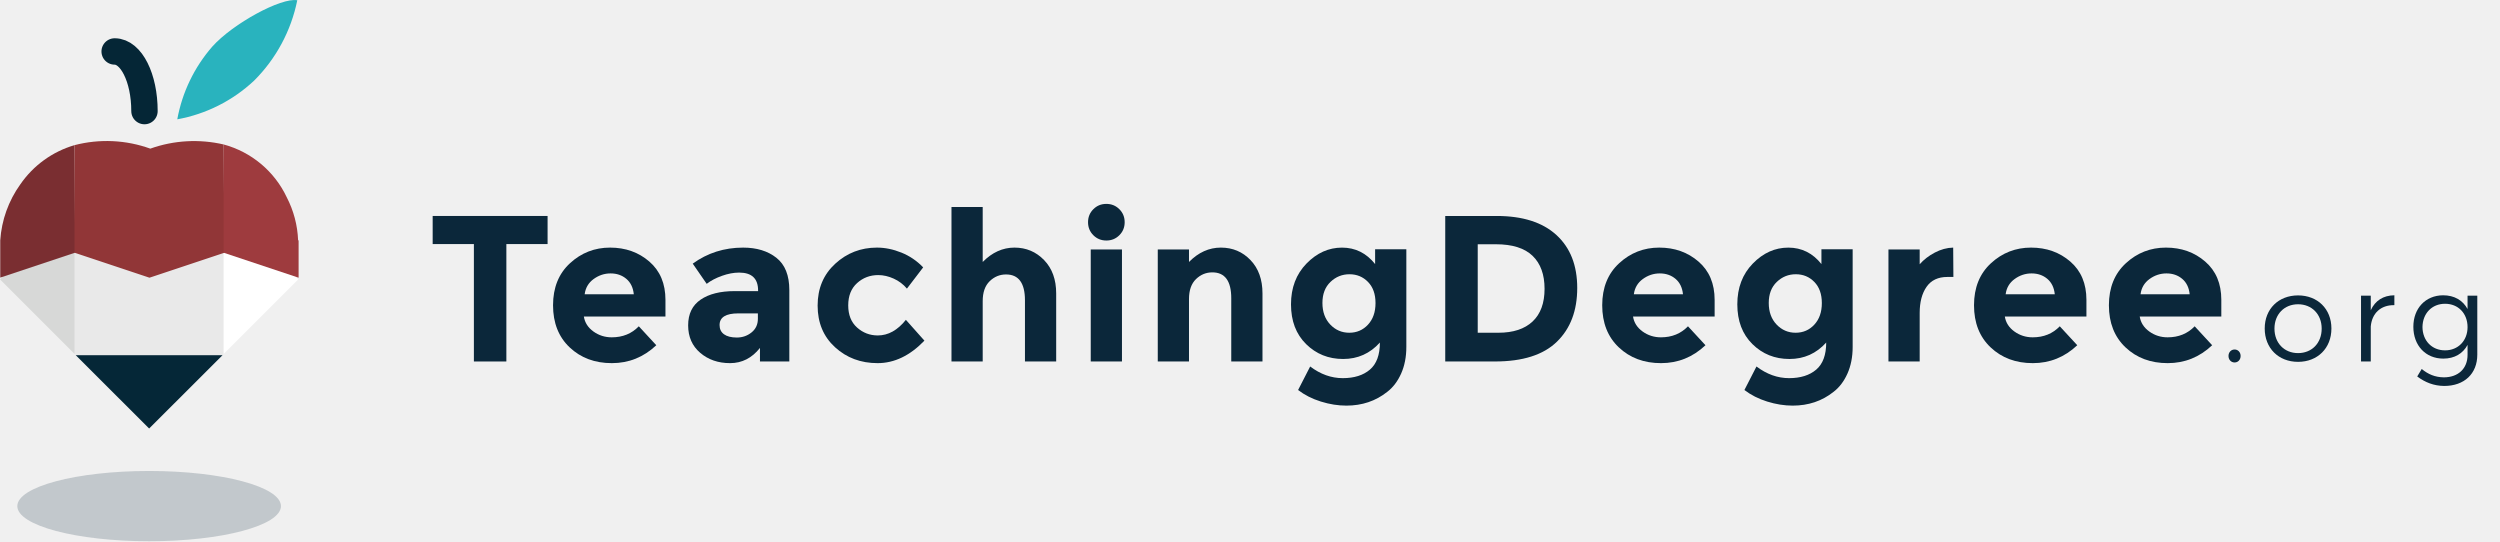
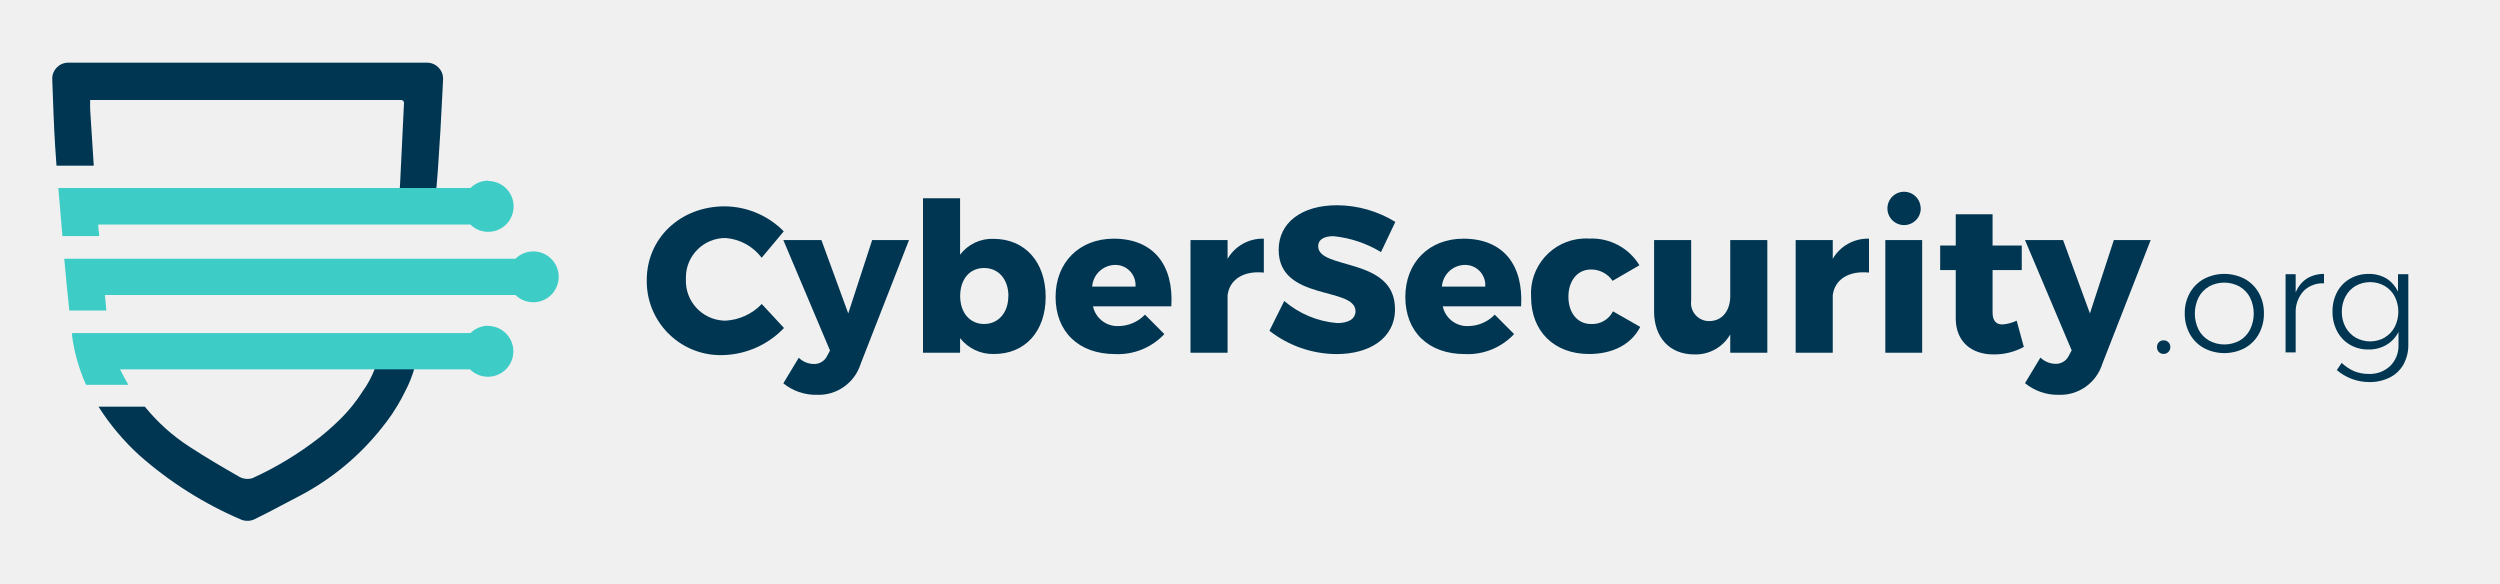
- <svg xmlns="http://www.w3.org/2000/svg" version="1.1" id="Layer_1" x="0px" y="0px" viewBox="0 0 300.23 65" enable-background="new 0 0 300.23 65" xml:space="preserve">
-   <g enable-background="new    ">
-     <path fill="#0B273A" d="M60.81,29.311v14.1H56.91V29.311h-4.95v-3.375h13.8v3.375H60.81z" />
-   </g>
-   <g enable-background="new    ">
-     <path fill="#0B273A" d="M78.815,41.46c-1.517,1.434-3.296,2.15-5.337,2.15   s-3.729-0.629-5.062-1.888c-1.333-1.258-2-2.945-2-5.062   c0-2.116,0.679-3.8,2.038-5.05s2.962-1.875,4.812-1.875s3.421,0.559,4.712,1.675   c1.292,1.117,1.938,2.65,1.938,4.6v2h-9.8c0.116,0.734,0.5,1.334,1.15,1.801   s1.383,0.699,2.2,0.699c1.316,0,2.4-0.441,3.25-1.324L78.815,41.46z    M75.215,33.485c-0.517-0.434-1.146-0.65-1.888-0.65   c-0.742,0-1.421,0.226-2.038,0.675c-0.617,0.45-0.975,1.059-1.075,1.825h5.9   C76.032,34.535,75.731,33.919,75.215,33.485z" />
-     <path fill="#0B273A" d="M94.79,43.41h-3.525v-1.625c-0.967,1.217-2.162,1.825-3.587,1.825   c-1.425,0-2.621-0.413-3.587-1.237c-0.967-0.825-1.45-1.926-1.45-3.301   s0.5-2.403,1.5-3.087s2.367-1.025,4.1-1.025h2.8v-0.075   c0-1.433-0.759-2.149-2.275-2.149c-0.65,0-1.337,0.129-2.062,0.388   c-0.725,0.258-1.337,0.579-1.837,0.962l-1.675-2.425   c1.766-1.283,3.783-1.925,6.05-1.925c1.633,0,2.966,0.408,4,1.225   c1.033,0.817,1.55,2.108,1.55,3.875V43.41z M91.015,38.285v-0.65h-2.35   c-1.5,0-2.25,0.467-2.25,1.4c0,0.483,0.179,0.854,0.537,1.112   c0.358,0.259,0.871,0.388,1.538,0.388s1.254-0.204,1.763-0.612   C90.761,39.515,91.015,38.969,91.015,38.285z" />
-     <path fill="#0B273A" d="M105.415,40.285c1.25,0,2.375-0.625,3.375-1.875l2.225,2.5   c-1.734,1.8-3.609,2.7-5.625,2.7c-2.017,0-3.721-0.638-5.113-1.913   c-1.392-1.274-2.087-2.941-2.087-5c0-2.058,0.704-3.732,2.112-5.024   s3.079-1.938,5.013-1.938c0.966,0,1.946,0.2,2.938,0.6   c0.991,0.4,1.862,0.992,2.612,1.775l-1.95,2.55   c-0.434-0.517-0.962-0.916-1.587-1.2c-0.625-0.283-1.246-0.425-1.863-0.425   c-0.983,0-1.829,0.321-2.538,0.963s-1.062,1.533-1.062,2.675s0.354,2.029,1.062,2.662   C103.636,39.969,104.465,40.285,105.415,40.285z" />
-     <path fill="#0B273A" d="M118.015,36.16v7.25h-3.75V24.86h3.75v6.6   c1.133-1.149,2.404-1.725,3.812-1.725c1.408,0,2.596,0.5,3.562,1.5   c0.966,1,1.45,2.333,1.45,4v8.175h-3.75v-7.35c0-2.066-0.759-3.101-2.275-3.101   c-0.75,0-1.404,0.271-1.963,0.812C118.293,34.314,118.015,35.11,118.015,36.16z" />
-     <path fill="#0B273A" d="M131.302,28.248c-0.425-0.426-0.637-0.946-0.637-1.562   c0-0.617,0.212-1.138,0.637-1.562c0.425-0.426,0.946-0.638,1.562-0.638   s1.138,0.212,1.562,0.638c0.425,0.425,0.638,0.945,0.638,1.562   c0,0.616-0.212,1.137-0.638,1.562c-0.425,0.425-0.946,0.637-1.562,0.637   S131.727,28.673,131.302,28.248z M134.739,43.41h-3.75V29.96h3.75V43.41z" />
-     <path fill="#0B273A" d="M142.789,35.91v7.5h-3.75V29.96h3.75v1.5   c1.133-1.149,2.408-1.725,3.825-1.725c1.417,0,2.604,0.5,3.562,1.5   c0.958,1,1.438,2.333,1.438,4v8.175h-3.75v-7.6c0-2.066-0.759-3.101-2.275-3.101   c-0.75,0-1.404,0.271-1.963,0.812C143.068,34.064,142.789,34.86,142.789,35.91z" />
-     <path fill="#0B273A" d="M165.714,41.135c-1.184,1.317-2.654,1.976-4.413,1.976   s-3.241-0.596-4.45-1.788c-1.208-1.191-1.812-2.783-1.812-4.774   s0.621-3.625,1.863-4.9c1.241-1.274,2.662-1.912,4.262-1.912   c1.601,0,2.926,0.658,3.976,1.975v-1.774h3.75v11.725   c0,1.2-0.209,2.267-0.625,3.2c-0.417,0.933-0.976,1.666-1.675,2.2   c-1.384,1.1-3.018,1.649-4.9,1.649c-1,0-2.021-0.162-3.062-0.487   c-1.042-0.325-1.954-0.787-2.737-1.388l1.45-2.825   c1.232,0.934,2.537,1.4,3.912,1.4s2.463-0.342,3.263-1.025   S165.714,42.619,165.714,41.135z M165.188,36.397c0-1.075-0.3-1.921-0.9-2.537   c-0.6-0.616-1.342-0.925-2.225-0.925c-0.884,0-1.646,0.309-2.287,0.925   c-0.643,0.616-0.963,1.458-0.963,2.524c0,1.067,0.312,1.93,0.938,2.588   s1.388,0.987,2.287,0.987c0.9,0,1.65-0.325,2.25-0.975   C164.889,38.335,165.188,37.473,165.188,36.397z" />
-     <path fill="#0B273A" d="M186.913,28.223c1.667,1.525,2.5,3.646,2.5,6.362   c0,2.717-0.812,4.867-2.438,6.45c-1.625,1.584-4.104,2.375-7.438,2.375h-5.975V25.936h6.175   C182.854,25.936,185.246,26.697,186.913,28.223z M184.051,38.61   c0.958-0.9,1.438-2.208,1.438-3.925s-0.479-3.038-1.438-3.963   c-0.959-0.925-2.43-1.388-4.412-1.388h-2.176v10.625h2.476   C181.722,39.96,183.092,39.51,184.051,38.61z" />
-     <path fill="#0B273A" d="M204.813,41.46c-1.517,1.434-3.296,2.15-5.338,2.15   c-2.041,0-3.729-0.629-5.062-1.888c-1.333-1.258-2-2.945-2-5.062   c0-2.116,0.68-3.8,2.038-5.05s2.962-1.875,4.812-1.875   c1.85,0,3.421,0.559,4.712,1.675c1.292,1.117,1.938,2.65,1.938,4.6v2h-9.8   c0.116,0.734,0.5,1.334,1.15,1.801c0.649,0.467,1.383,0.699,2.2,0.699   c1.316,0,2.399-0.441,3.25-1.324L204.813,41.46z M201.214,33.485   c-0.518-0.434-1.146-0.65-1.888-0.65c-0.742,0-1.421,0.226-2.038,0.675   c-0.616,0.45-0.975,1.059-1.074,1.825h5.899   C202.03,34.535,201.729,33.919,201.214,33.485z" />
-     <path fill="#0B273A" d="M219.313,41.135c-1.184,1.317-2.654,1.976-4.413,1.976   s-3.241-0.596-4.45-1.788c-1.208-1.191-1.812-2.783-1.812-4.774   s0.621-3.625,1.863-4.9c1.241-1.274,2.662-1.912,4.262-1.912   c1.601,0,2.926,0.658,3.976,1.975v-1.774h3.75v11.725   c0,1.2-0.209,2.267-0.625,3.2c-0.417,0.933-0.976,1.666-1.675,2.2   c-1.384,1.1-3.018,1.649-4.9,1.649c-1,0-2.021-0.162-3.062-0.487   c-1.042-0.325-1.954-0.787-2.737-1.388l1.45-2.825   c1.232,0.934,2.537,1.4,3.912,1.4s2.463-0.342,3.263-1.025   S219.313,42.619,219.313,41.135z M218.788,36.397c0-1.075-0.3-1.921-0.9-2.537   c-0.6-0.616-1.342-0.925-2.225-0.925c-0.884,0-1.646,0.309-2.287,0.925   c-0.643,0.616-0.963,1.458-0.963,2.524c0,1.067,0.312,1.93,0.938,2.588   s1.388,0.987,2.287,0.987c0.9,0,1.65-0.325,2.25-0.975   C218.488,38.335,218.788,37.473,218.788,36.397z" />
-     <path fill="#0B273A" d="M233.863,33.26c-1.117,0-1.95,0.396-2.5,1.188   c-0.551,0.792-0.825,1.838-0.825,3.138v5.825h-3.75V29.96h3.75v1.775   c0.483-0.55,1.087-1.017,1.812-1.4c0.725-0.383,1.462-0.583,2.212-0.6   l0.025,3.524H233.863z" />
-     <path fill="#0B273A" d="M249.463,41.46c-1.517,1.434-3.296,2.15-5.338,2.15   c-2.041,0-3.729-0.629-5.062-1.888c-1.333-1.258-2-2.945-2-5.062   c0-2.116,0.68-3.8,2.038-5.05s2.962-1.875,4.812-1.875   c1.85,0,3.421,0.559,4.712,1.675c1.292,1.117,1.938,2.65,1.938,4.6v2h-9.8   c0.116,0.734,0.5,1.334,1.15,1.801c0.649,0.467,1.383,0.699,2.2,0.699   c1.316,0,2.399-0.441,3.25-1.324L249.463,41.46z M245.863,33.485   c-0.518-0.434-1.146-0.65-1.888-0.65c-0.742,0-1.421,0.226-2.038,0.675   c-0.616,0.45-0.975,1.059-1.074,1.825h5.899   C246.68,34.535,246.379,33.919,245.863,33.485z" />
-     <path fill="#0B273A" d="M265.663,41.46c-1.517,1.434-3.296,2.15-5.338,2.15   c-2.041,0-3.729-0.629-5.062-1.888c-1.333-1.258-2-2.945-2-5.062   c0-2.116,0.68-3.8,2.038-5.05s2.962-1.875,4.812-1.875   c1.85,0,3.421,0.559,4.712,1.675c1.292,1.117,1.938,2.65,1.938,4.6v2h-9.8   c0.116,0.734,0.5,1.334,1.15,1.801c0.649,0.467,1.383,0.699,2.2,0.699   c1.316,0,2.399-0.441,3.25-1.324L265.663,41.46z M262.063,33.485   c-0.518-0.434-1.146-0.65-1.888-0.65c-0.742,0-1.421,0.226-2.038,0.675   c-0.616,0.45-0.975,1.059-1.074,1.825h5.899   C262.88,34.535,262.579,33.919,262.063,33.485z" />
-   </g>
-   <g enable-background="new    ">
-     <path fill="#0B273A" d="M269.08,42.75c0,0.45-0.315,0.78-0.72,0.78   c-0.42,0-0.735-0.33-0.735-0.78s0.315-0.779,0.735-0.779   C268.765,41.971,269.08,42.3,269.08,42.75z" />
-     <path fill="#0B273A" d="M279.984,39.45c0,2.37-1.665,4.005-4.005,4.005   s-4.005-1.635-4.005-4.005c0-2.354,1.665-3.975,4.005-3.975   S279.984,37.096,279.984,39.45z M273.145,39.465c0,1.74,1.186,2.94,2.835,2.94   c1.65,0,2.835-1.2,2.835-2.94c0-1.725-1.185-2.925-2.835-2.925   C274.33,36.54,273.145,37.74,273.145,39.465z" />
-     <path fill="#0B273A" d="M284.71,37.261c0.525-1.155,1.5-1.785,2.835-1.8v1.185   c-1.665-0.03-2.7,1.005-2.835,2.564v4.2h-1.17v-7.904h1.17V37.261z" />
-     <path fill="#0B273A" d="M297.504,42.585c0,2.311-1.574,3.765-3.975,3.765   c-1.245-0.015-2.28-0.42-3.24-1.14l0.54-0.899   c0.78,0.645,1.605,0.989,2.655,1.005c1.725,0,2.85-1.051,2.85-2.7v-1.2   c-0.555,1.05-1.574,1.65-2.909,1.65c-2.13,0-3.601-1.575-3.601-3.825   c0-2.205,1.455-3.765,3.57-3.779c1.35,0,2.37,0.6,2.939,1.649v-1.604h1.17   V42.585z M296.334,39.285c0-1.649-1.125-2.805-2.699-2.805   c-1.59,0-2.7,1.17-2.715,2.805c0.015,1.62,1.125,2.79,2.715,2.79   C295.209,42.075,296.334,40.905,296.334,39.285z" />
-   </g>
-   <ellipse opacity="0.2" fill="#0B273A" enable-background="new    " cx="17.91" cy="60.78" rx="15.83" ry="4.22" />
-   <polygon fill="#E9E9E9" points="26.72,42.66 26.86,42.51 26.86,27.73 8.96,27.73   8.96,42.51 9.1,42.66 " />
-   <polygon fill="#D7D8D7" points="8.96,27.73 5.82,27.73 0,33.55 8.96,42.51 " />
-   <polygon fill="#FFFFFF" points="26.86,42.51 35.82,33.55 30,27.73 26.86,27.73 " />
-   <polygon fill="#052737" points="9.1,42.66 17.91,51.46 26.72,42.66 " />
-   <path fill="#29B3BE" d="M35.7,0.03c-0.737,3.657-2.539,7.015-5.18,9.65  c-2.565,2.407-5.77,4.021-9.23,4.65c0.59-3.239,2.045-6.259,4.21-8.74  C27.97,2.83,33.77-0.32,35.7,0.03z" />
-   <path fill="none" stroke="#052636" stroke-width="3.17" stroke-linecap="round" stroke-linejoin="round" d="  M17.35,13.34c0-4-1.6-7.16-3.58-7.16" />
-   <path fill="#7A2E31" d="M8.95,17.43c-2.647,0.775-4.946,2.439-6.51,4.71  c-1.415,1.971-2.25,4.299-2.41,6.72l0,0v4.48l9-3L8.95,17.43z" />
-   <path fill="#913637" d="M26.86,17.35c-2.924-0.681-5.982-0.508-8.81,0.5  c-2.922-1.054-6.094-1.2-9.1-0.42v12.92l9,3l9-3L26.86,17.35z" />
-   <path fill="#9E3B3E" d="M35.8,28.86c-0.069-1.799-0.533-3.561-1.36-5.16  c-1.473-3.126-4.244-5.448-7.58-6.35v13l9,3v-4.49H35.8z" />
+ <svg xmlns="http://www.w3.org/2000/svg" version="1.1" id="Layer_1" x="0px" y="0px" viewBox="0 0 300 70" enable-background="new 0 0 300 70" xml:space="preserve">
+   <path fill="#003652" d="M49.73,44.19H45C44.626,45.19,44.118,46.136,43.49,47l0,0  c-0.193,0.307-0.397,0.607-0.61,0.9l-0.05,0.07  c-0.193,0.267-0.393,0.527-0.6,0.78l-0.1,0.12  c-0.21,0.26-0.44,0.52-0.67,0.77l0,0c-0.253,0.28-0.52,0.553-0.8,0.82  c-0.754,0.734-1.545,1.428-2.37,2.08l0,0c-2.468,1.921-5.153,3.545-8,4.84  c-0.528,0.164-1.099,0.102-1.58-0.17c-2-1.14-4-2.32-5.94-3.58  c-2.04-1.315-3.859-2.946-5.39-4.83h-5.56  c1.37,2.156,3.021,4.12,4.91,5.84C20.378,57.862,24.521,60.476,29,62.38  c0.495,0.181,1.041,0.159,1.52-0.06c0.57-0.28,1.14-0.57,1.71-0.86l0,0  c1.34-0.69,2.66-1.41,4-2.1c3.725-1.999,6.999-4.743,9.62-8.06  l0.11-0.14l0.44-0.57l0.17-0.23c0.167-0.227,0.33-0.457,0.49-0.69  l0.12-0.19l0.39-0.62l0.11-0.17c0.14-0.24,0.28-0.48,0.42-0.73  l0.12-0.22c0.13-0.24,0.26-0.49,0.38-0.74l0,0  C49.076,46.106,49.455,45.164,49.73,44.19z" />
+   <path fill="#003652" d="M10.82,12h37.32c0.188-0,0.34,0.152,0.341,0.339  c0,0.007-0,0.014-0.001,0.021L48,22.27  c-0.12,1.55-0.26,2.76-0.4,4.3H52c0.2-2.24,0.4-4.14,0.56-6.38  c0.21-3,0.38-5.91,0.52-8.87l0.09-1.8  c0.039-1.065-0.794-1.96-1.859-1.999c-0.02-0.001-0.041-0.001-0.061-0.001  H8.19C7.13,7.519,6.269,8.378,6.268,9.438  C6.268,9.466,6.269,9.493,6.27,9.52c0.08,2.28,0.21,6,0.35,8.07  c0.053,0.76,0.107,1.523,0.16,2.29h4.47c-0.147-2.233-0.29-4.47-0.43-6.71  C10.8,12.79,10.82,12.44,10.82,12z" />
+   <path fill="#3DCCC6" d="M58.6,21.68c-0.802-0.005-1.573,0.312-2.14,0.88H7  c0.153,1.927,0.317,3.85,0.49,5.77h4.41c0-0.34-0.07-0.69-0.1-1  c0-0.13,0-0.26,0-0.39h44.64c1.198,1.184,3.13,1.172,4.313-0.027  c1.184-1.198,1.172-3.13-0.027-4.313c-0.569-0.562-1.336-0.878-2.137-0.88  L58.6,21.68z" />
+   <path fill="#3DCCC6" d="M64,30.17c-0.802-0.005-1.573,0.312-2.14,0.88H7.71  c0.19,2.07,0.38,4.14,0.61,6.21H12.75v-0.16l-0.16-1.7h49.27  c1.204,1.178,3.135,1.157,4.313-0.047c1.178-1.204,1.157-3.135-0.047-4.313  C65.558,30.484,64.795,30.172,64,30.17z" />
+   <path fill="#3DCCC6" d="M58.6,39.09c-0.802-0.005-1.573,0.312-2.14,0.88H8.65v0.34  c0.273,2.028,0.839,4.005,1.68,5.87h5.07c-0.34-0.6-0.67-1.22-1-1.86h42  c1.193,1.189,3.124,1.186,4.313-0.007c1.189-1.193,1.186-3.124-0.007-4.313  c-0.57-0.568-1.342-0.888-2.147-0.89L58.6,39.09z" />
+   <path fill="#003652" d="M87.06,28.56c-2.618-0.007-4.746,2.109-4.753,4.727  c-0,0.064,0.001,0.129,0.003,0.193c-0.127,2.631,1.903,4.867,4.534,4.994  c0.072,0.003,0.144,0.005,0.216,0.006c1.652-0.089,3.207-0.804,4.35-2  l2.67,2.88c-1.901,1.998-4.513,3.165-7.27,3.25  c-4.895,0.183-9.012-3.637-9.195-8.533c-0.006-0.156-0.008-0.311-0.005-0.467  c0-5,4-8.85,9.37-8.85c2.661,0.025,5.203,1.103,7.07,3l-2.65,3.17  C90.361,29.553,88.78,28.689,87.06,28.56z" />
+   <path fill="#003652" d="M98,47.38C96.546,47.403,95.13,46.915,94,46l1.85-3.07  c0.483,0.47,1.126,0.738,1.8,0.75c0.693,0.026,1.333-0.369,1.62-1l0.33-0.62  L94,28.81h4.57l3.22,8.8l2.87-8.8h4.42l-5.8,14.85  C102.566,45.953,100.4,47.479,98,47.38z" />
+   <path fill="#003652" d="M125.48,35.63c0,4.12-2.45,6.85-6.2,6.85  c-1.581,0.046-3.09-0.659-4.07-1.9v1.75h-4.45V23.79h4.45v6.77  c0.947-1.243,2.438-1.951,4-1.9C123,28.66,125.48,31.44,125.48,35.63z   M121.01,35.53c0-2-1.17-3.37-2.92-3.37s-2.87,1.37-2.87,3.37  s1.17,3.35,2.87,3.35S121,37.53,121,35.54L121.01,35.53z" />
+   <path fill="#003652" d="M140.56,36.76h-9.4c0.306,1.434,1.605,2.437,3.07,2.37  c1.197-0.015,2.339-0.508,3.17-1.37l2.32,2.33  c-1.52,1.625-3.677,2.502-5.9,2.4c-4.42,0-7.15-2.72-7.15-6.85  s2.82-7,7-7C138.46,28.66,140.86,31.84,140.56,36.76z M136.26,34.39  c0.1-1.333-0.899-2.494-2.232-2.595c-0.089-0.007-0.179-0.008-0.268-0.005  c-1.433,0.048-2.598,1.17-2.7,2.6H136.26z" />
+   <path fill="#003652" d="M151.66,28.64v4.07c-2.47-0.25-4.12,0.85-4.35,2.72v6.9  h-4.45V28.81h4.45v2.25C148.205,29.516,149.876,28.587,151.66,28.64z" />
+   <path fill="#003652" d="M160,28.34c-1.1,0-1.82,0.4-1.82,1.2  c0,2.9,9.22,1.25,9.22,7.55c0,3.57-3.15,5.4-7,5.4  c-2.926-0.011-5.766-0.996-8.07-2.8l1.78-3.57  c1.785,1.529,4.007,2.456,6.35,2.65c1.35,0,2.2-0.5,2.2-1.42  c0-3-9.22-1.17-9.22-7.37c0-3.27,2.77-5.35,7-5.35  c2.473,0.01,4.895,0.702,7,2l-1.72,3.62C163.98,29.194,162.025,28.541,160,28.34z  " />
+   <path fill="#003652" d="M182.53,36.76h-9.4c0.306,1.434,1.605,2.437,3.07,2.37  c1.197-0.015,2.339-0.508,3.17-1.37l2.32,2.33  c-1.52,1.625-3.677,2.502-5.9,2.4c-4.42,0-7.15-2.72-7.15-6.85  s2.82-7,7-7C180.43,28.66,182.83,31.84,182.53,36.76z M178.23,34.39  c0.1-1.333-0.899-2.494-2.232-2.595c-0.089-0.007-0.179-0.008-0.268-0.005  c-1.433,0.048-2.598,1.17-2.7,2.6H178.23z" />
+   <path fill="#003652" d="M190.91,32.34c-1.6,0-2.7,1.32-2.7,3.27  s1.1,3.27,2.7,3.27c1.108,0.068,2.149-0.53,2.65-1.52l3.27,1.87  c-1.07,2.08-3.27,3.25-6.15,3.25c-4.17,0-6.95-2.72-6.95-6.85  c-0.234-3.632,2.521-6.766,6.153-7c0.282-0.018,0.565-0.018,0.847,0  c2.434-0.109,4.735,1.117,6,3.2l-3.22,1.87  C192.926,32.839,191.95,32.329,190.91,32.34z" />
+   <path fill="#003652" d="M212.08,28.81v13.52h-4.45v-2.2  c-0.883,1.54-2.546,2.464-4.32,2.4c-2.92,0-4.82-2-4.82-5.17v-8.55h4.45  v7.27c-0.16,1.182,0.668,2.27,1.85,2.431  c0.106,0.014,0.213,0.021,0.32,0.019c1.58,0,2.52-1.28,2.52-3v-6.72H212.08z" />
+   <path fill="#003652" d="M224.28,28.64v4.07c-2.47-0.25-4.12,0.85-4.35,2.72v6.9  h-4.45V28.81h4.45v2.25C220.825,29.516,222.496,28.587,224.28,28.64z" />
+   <path fill="#003652" d="M230.66,28.81v13.52h-4.42V28.81H230.66z M230.49,25.01  c0,1.105-0.895,2-2,2s-2-0.895-2-2s0.895-2,2-2c1.097,0.005,1.985,0.893,1.99,1.99  L230.49,25.01z" />
+   <path fill="#003652" d="M242.86,41.63c-1.12,0.608-2.376,0.917-3.65,0.9  c-2.62,0-4.52-1.52-4.52-4.32v-5.8h-1.87v-2.95h1.87v-3.75h4.42v3.75h3.5  v2.95h-3.5v5.1c0,1,0.45,1.45,1.22,1.42C240.91,38.885,241.476,38.732,242,38.48  L242.86,41.63z" />
+   <path fill="#003652" d="M247,47.38c-1.456,0.018-2.872-0.478-4-1.4l1.85-3.07  c0.483,0.47,1.126,0.738,1.8,0.75c0.693,0.026,1.333-0.369,1.62-1l0.33-0.62  L243,28.81h4.57l3.22,8.8l2.87-8.8h4.42l-5.8,14.85  C251.566,45.953,249.4,47.48,247,47.38z" />
+   <path fill="#003652" d="M260.21,41.07c0.153,0.154,0.236,0.363,0.23,0.58  c0.003,0.216-0.08,0.425-0.23,0.58c-0.15,0.159-0.361,0.246-0.58,0.24  c-0.214,0.007-0.421-0.076-0.57-0.23c-0.149-0.16-0.228-0.372-0.22-0.59  c-0.008-0.215,0.072-0.424,0.22-0.58c0.148-0.155,0.356-0.238,0.57-0.23  C259.847,40.833,260.057,40.916,260.21,41.07z" />
+   <path fill="#003652" d="M269.37,33.47c0.709,0.392,1.294,0.974,1.69,1.68  c0.415,0.749,0.625,1.594,0.61,2.45c0.015,0.866-0.195,1.72-0.61,2.48  c-0.393,0.711-0.979,1.297-1.69,1.69c-1.534,0.805-3.366,0.805-4.9,0  c-0.711-0.393-1.297-0.979-1.69-1.69c-0.415-0.76-0.625-1.614-0.61-2.48  c-0.015-0.856,0.195-1.701,0.61-2.45c0.396-0.706,0.981-1.288,1.69-1.68  C266.004,32.666,267.836,32.666,269.37,33.47z M265.09,34.38  c-0.536,0.307-0.974,0.762-1.26,1.31c-0.601,1.22-0.601,2.65,0,3.87  c0.286,0.548,0.724,1.003,1.26,1.31c1.144,0.622,2.526,0.622,3.67,0  c0.529-0.31,0.959-0.765,1.24-1.31c0.601-1.22,0.601-2.65,0-3.87  c-0.286-0.548-0.724-1.003-1.26-1.31c-1.144-0.622-2.526-0.622-3.67,0H265.09z" />
+   <path fill="#003652" d="M276.78,33.45c0.63-0.39,1.359-0.592,2.1-0.58V34  c-0.886-0.052-1.753,0.263-2.4,0.87c-0.619,0.657-0.975,1.518-1,2.42v5h-1.21  v-9.39h1.21v2.2C275.74,34.433,276.193,33.859,276.78,33.45z" />
+   <path fill="#003652" d="M289,32.9v8.44c0.017,0.833-0.183,1.657-0.58,2.39  c-0.38,0.677-0.955,1.225-1.65,1.57c-0.771,0.38-1.621,0.568-2.48,0.55  c-1.42-0.007-2.791-0.517-3.87-1.44L281,43.55c0.444,0.416,0.954,0.754,1.51,1  c0.55,0.219,1.138,0.328,1.73,0.32c0.953,0.045,1.884-0.298,2.58-0.95  c0.673-0.666,1.036-1.584,1-2.53v-1.56c-0.321,0.644-0.821,1.183-1.44,1.55  c-0.655,0.381-1.402,0.575-2.16,0.56c-0.786,0.016-1.561-0.185-2.24-0.58  c-0.651-0.387-1.181-0.948-1.53-1.62c-0.375-0.726-0.564-1.533-0.55-2.35  c-0.015-0.814,0.174-1.618,0.55-2.34c0.352-0.668,0.886-1.223,1.54-1.6  c0.684-0.392,1.462-0.592,2.25-0.58c0.75-0.016,1.49,0.174,2.14,0.55  c0.599,0.387,1.077,0.935,1.38,1.58v-2.1H289z M286.16,40.5  c0.514-0.302,0.933-0.742,1.21-1.27c0.575-1.149,0.575-2.501,0-3.65  c-0.277-0.528-0.696-0.968-1.21-1.27c-1.083-0.611-2.407-0.611-3.49,0  c-0.512,0.304-0.931,0.744-1.21,1.27c-0.3,0.566-0.452,1.199-0.44,1.84  c-0.012,0.638,0.139,1.268,0.44,1.83c0.282,0.522,0.7,0.957,1.21,1.26  c1.087,0.611,2.413,0.611,3.5,0L286.16,40.5z" />
</svg>
